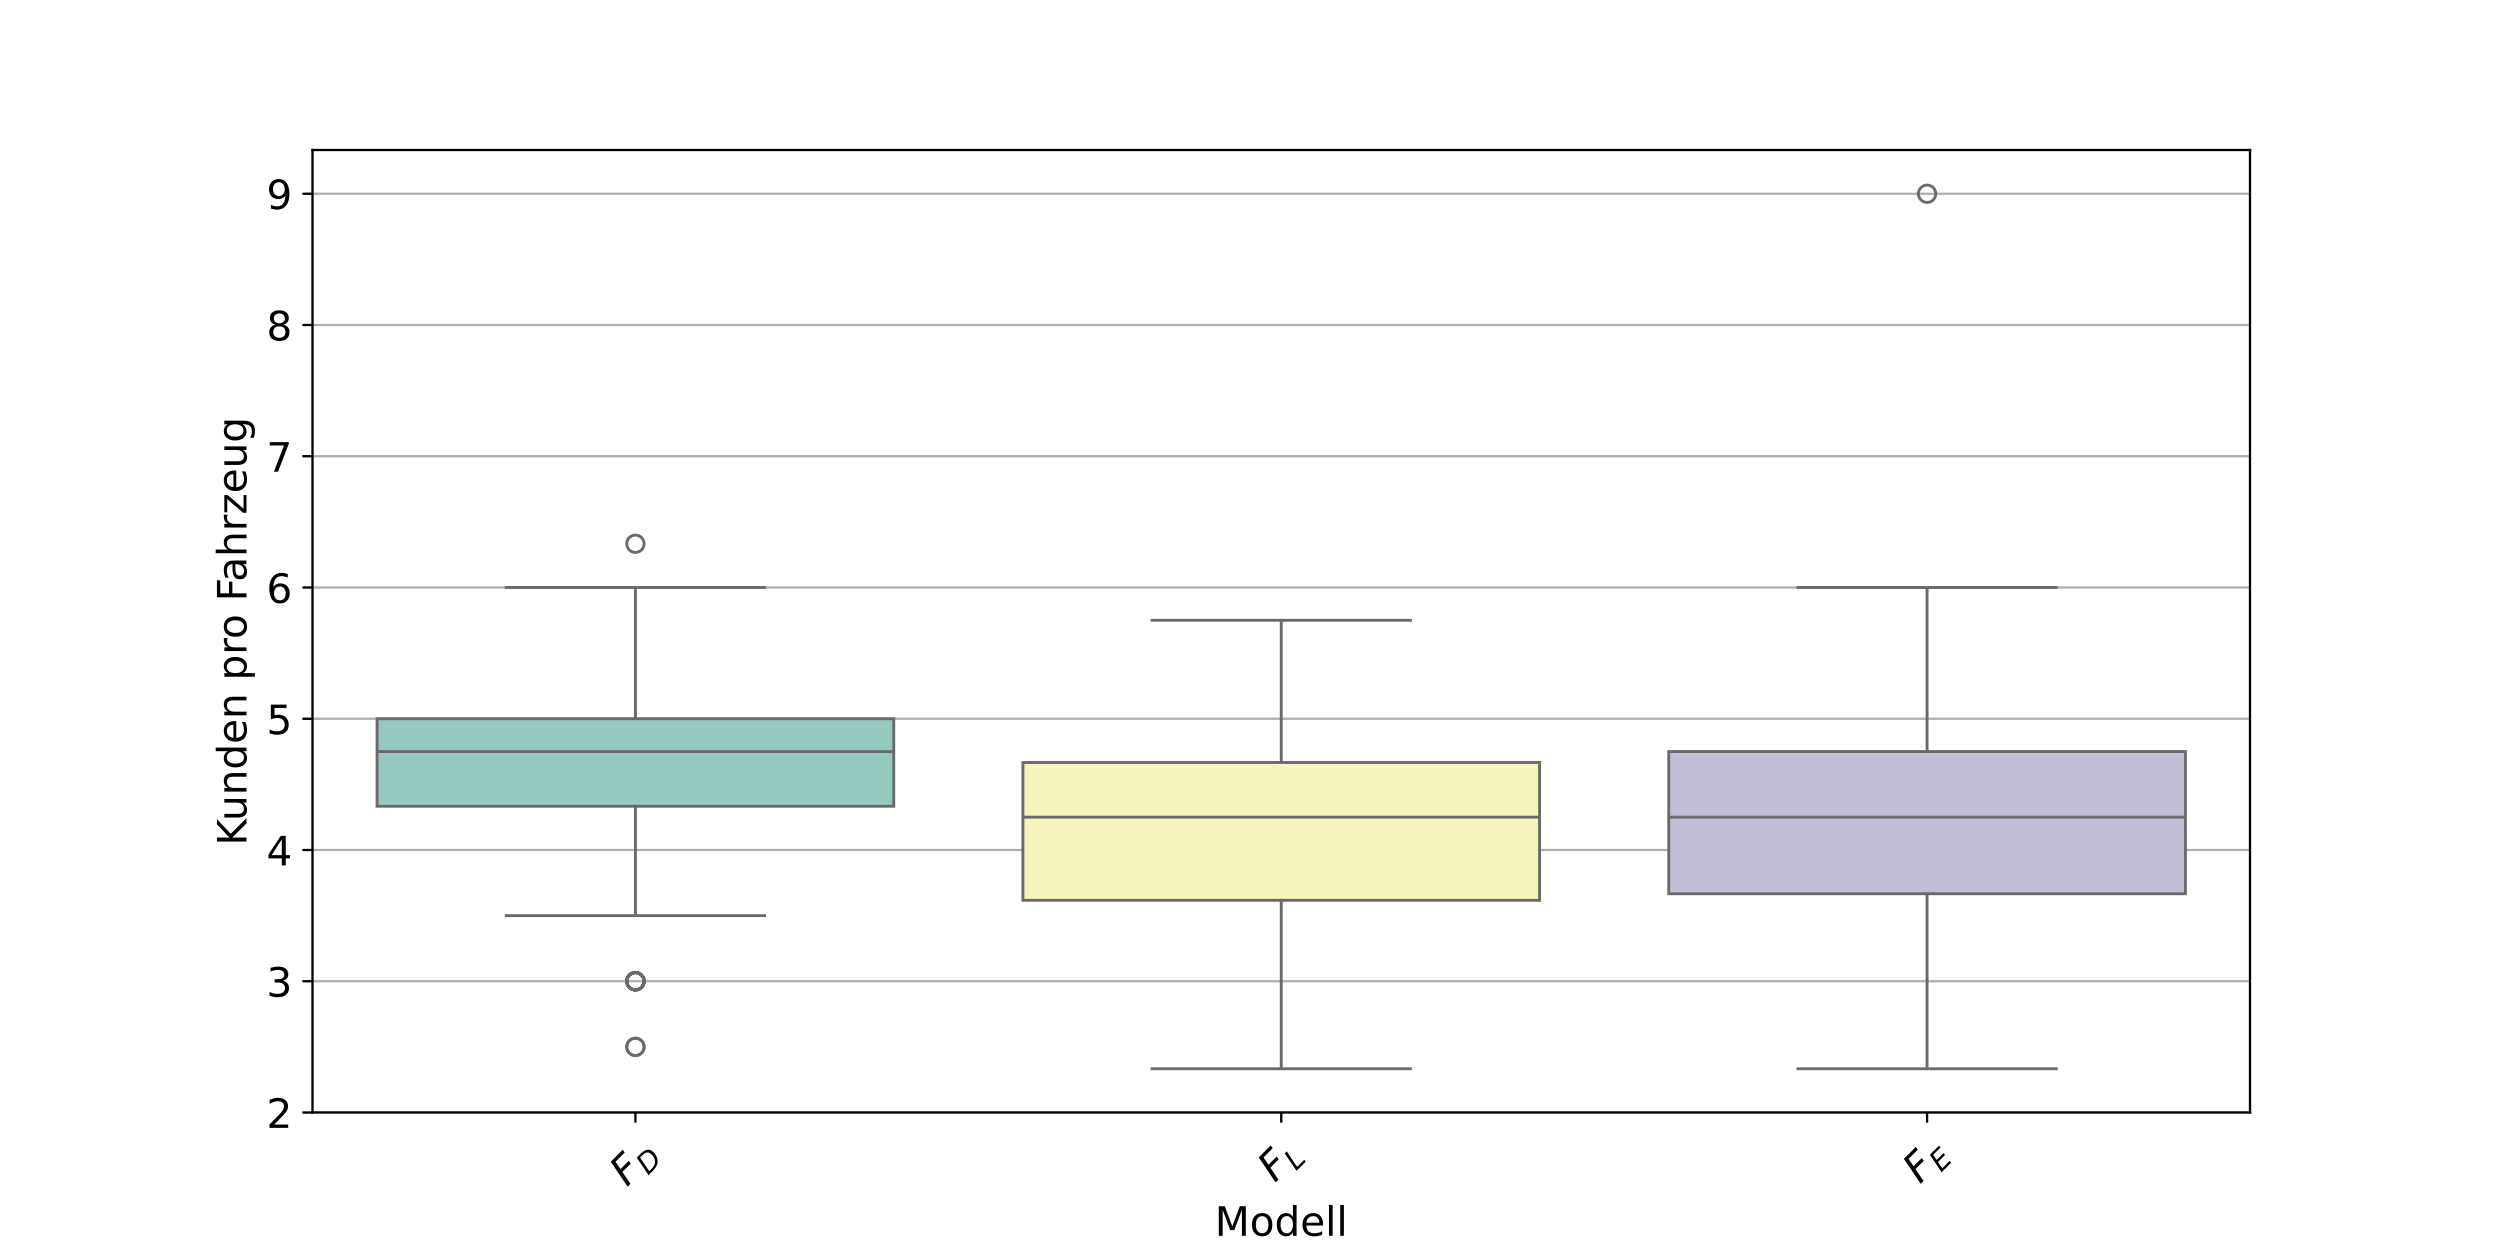
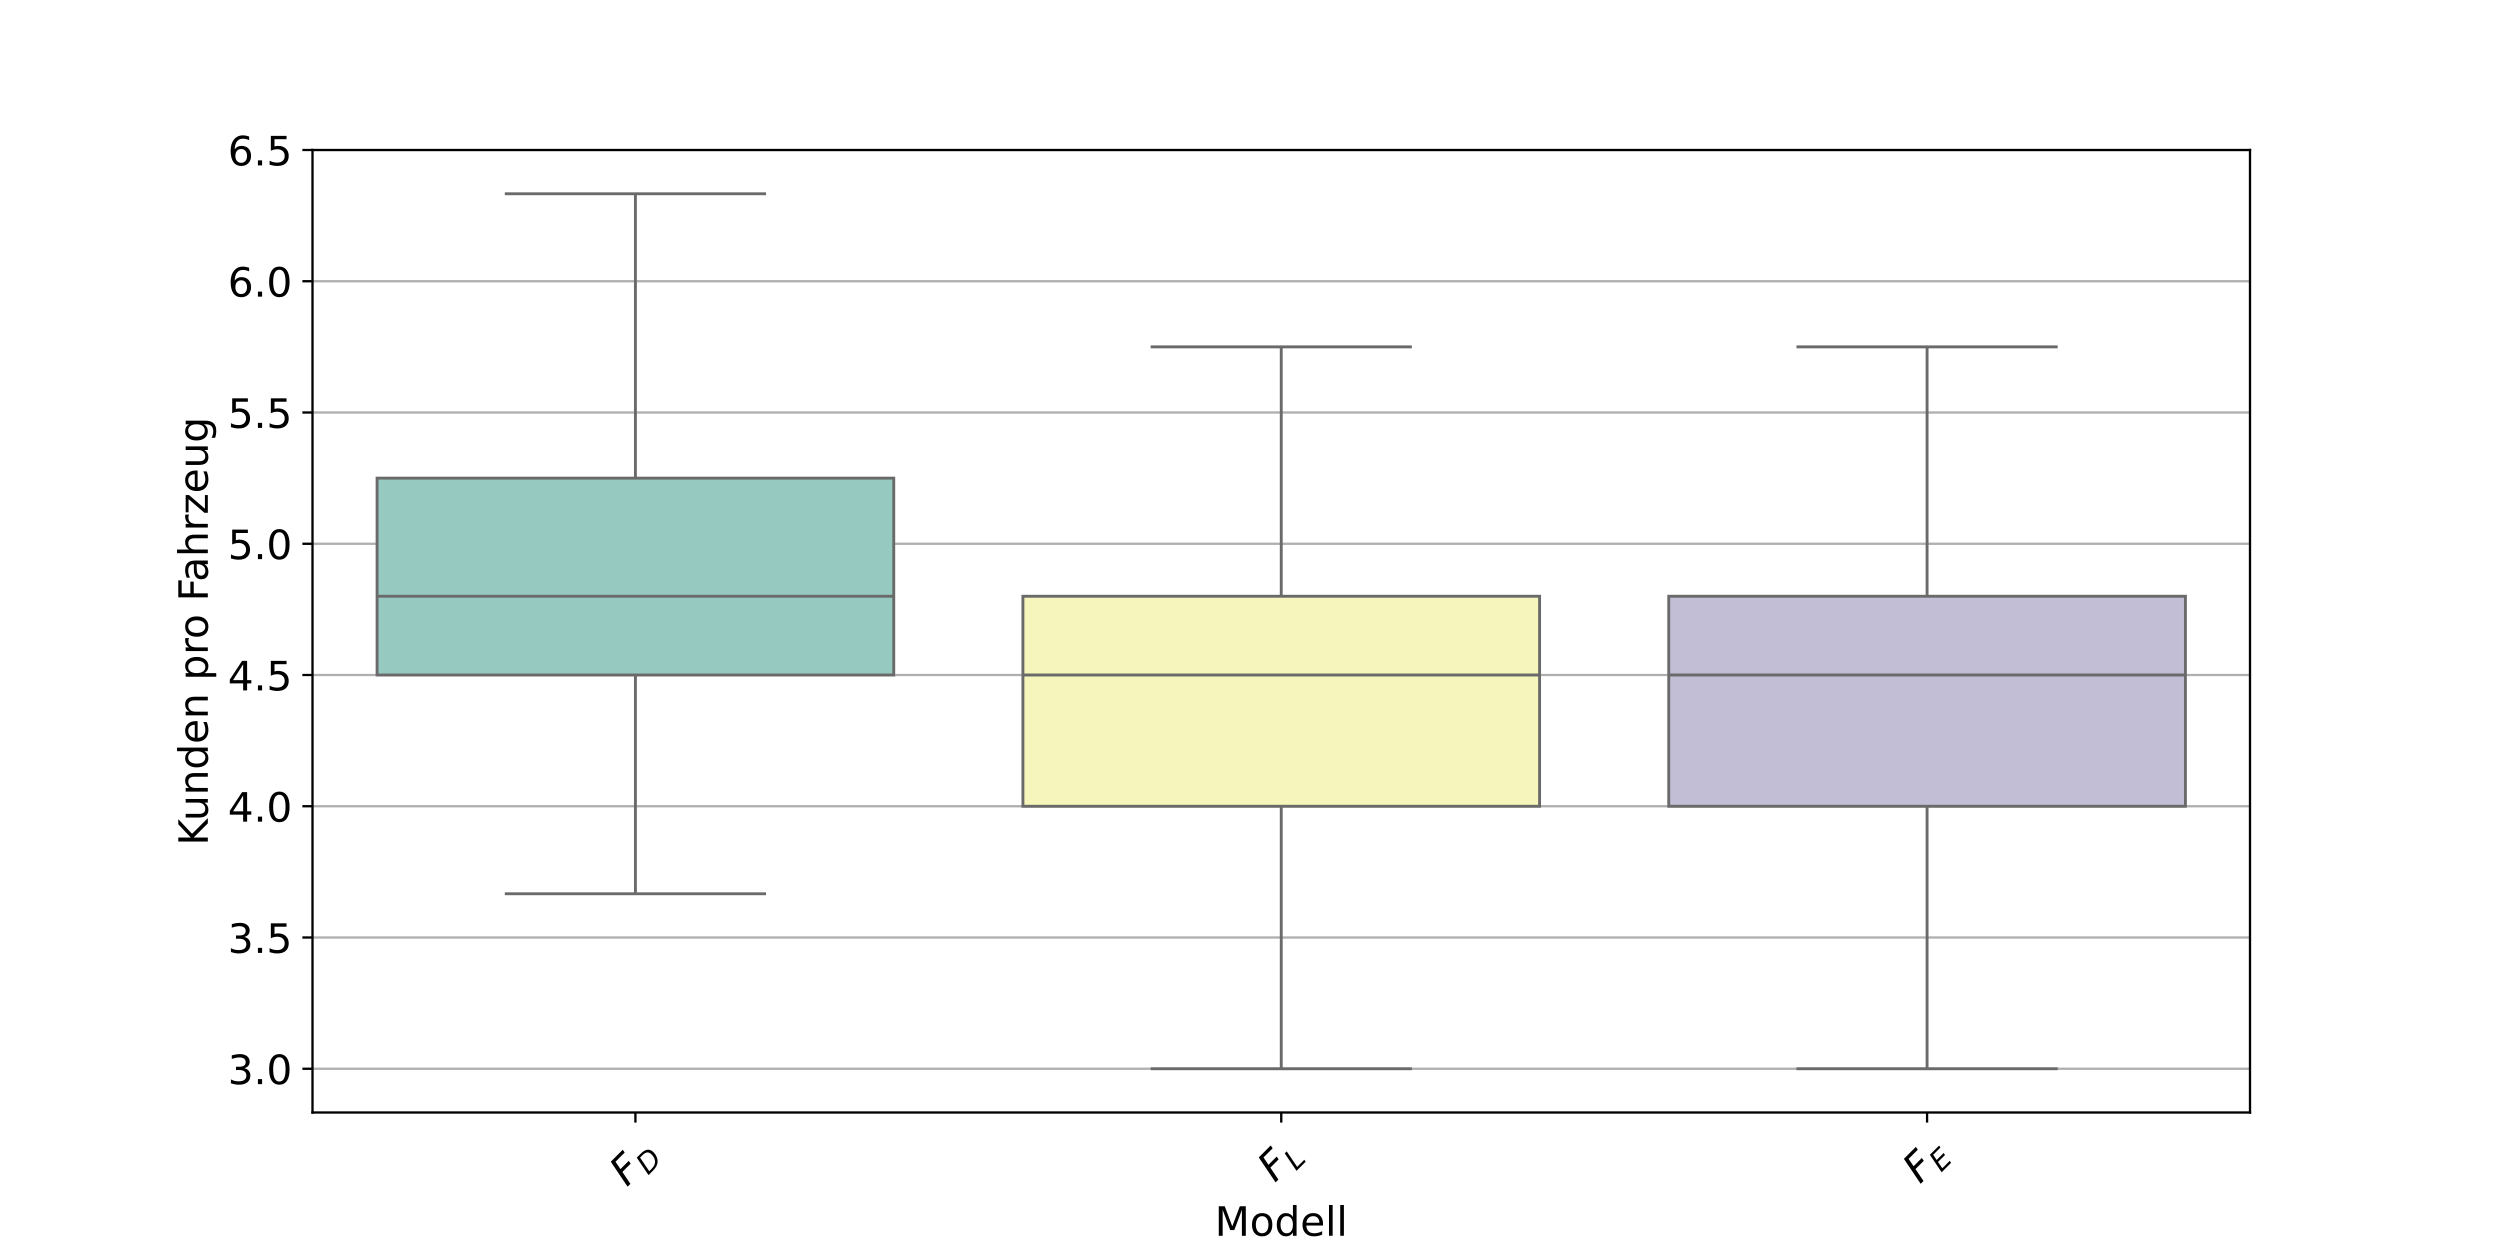
<svg xmlns="http://www.w3.org/2000/svg" xmlns:xlink="http://www.w3.org/1999/xlink" width="864pt" height="432pt" viewBox="0 0 864 432" version="1.1">
  <defs>
    <style type="text/css">*{stroke-linejoin: round; stroke-linecap: butt}</style>
  </defs>
  <g id="figure_1">
    <g id="patch_1">
      <path d="M 0 432  L 864 432  L 864 0  L 0 0  z " style="fill: #ffffff" />
    </g>
    <g id="axes_1">
      <g id="patch_2">
        <path d="M 108 384.48  L 777.6 384.48  L 777.6 51.84  L 108 51.84  z " style="fill: #ffffff" />
      </g>
      <g id="matplotlib.axis_1">
        <g id="xtick_1">
          <g id="line2d_1">
            <defs>
-               <path id="mc472d3ce8a" d="M 0 0  L 0 3.5  " style="stroke: #000000; stroke-width: 0.8" />
+               <path id="m37a3d731c1" d="M 0 0  L 0 3.5  " style="stroke: #000000; stroke-width: 0.8" />
            </defs>
            <g>
-               <use xlink:href="#mc472d3ce8a" x="219.6" y="384.48" style="stroke: #000000; stroke-width: 0.8" />
+               <use xlink:href="#m37a3d731c1" x="219.6" y="384.48" style="stroke: #000000; stroke-width: 0.8" />
            </g>
          </g>
          <g id="text_1">
            <g transform="translate(216.6394 410.3865) rotate(-45) scale(0.14 -0.14)">
              <defs>
                <path id="DejaVuSans-Oblique-46" d="M 1081 4666  L 3756 4666  L 3653 4134  L 1606 4134  L 1338 2759  L 3188 2759  L 3084 2228  L 1234 2228  L 800 0  L 172 0  L 1081 4666  z " transform="scale(0.015625)" />
                <path id="DejaVuSans-Oblique-44" d="M 1081 4666  L 2438 4666  Q 3519 4666 4070 4208  Q 4622 3750 4622 2847  Q 4622 2250 4412 1698  Q 4203 1147 3834 769  Q 3463 381 2891 190  Q 2319 0 1538 0  L 172 0  L 1081 4666  z M 1613 4147  L 909 519  L 1734 519  Q 2794 519 3375 1128  Q 3956 1738 3956 2847  Q 3956 3519 3581 3833  Q 3206 4147 2406 4147  L 1613 4147  z " transform="scale(0.015625)" />
              </defs>
              <use xlink:href="#DejaVuSans-Oblique-46" transform="translate(0 0.09375)" />
              <use xlink:href="#DejaVuSans-Oblique-44" transform="translate(57.51953 -16.3125) scale(0.7)" />
            </g>
          </g>
        </g>
        <g id="xtick_2">
          <g id="line2d_2">
            <g>
-               <use xlink:href="#mc472d3ce8a" x="442.8" y="384.48" style="stroke: #000000; stroke-width: 0.8" />
+               <use xlink:href="#m37a3d731c1" x="442.8" y="384.48" style="stroke: #000000; stroke-width: 0.8" />
            </g>
          </g>
          <g id="text_2">
            <g transform="translate(440.5819 408.9016) rotate(-45) scale(0.14 -0.14)">
              <defs>
                <path id="DejaVuSans-Oblique-4c" d="M 1075 4666  L 1709 4666  L 909 525  L 3181 525  L 3078 0  L 172 0  L 1075 4666  z " transform="scale(0.015625)" />
              </defs>
              <use xlink:href="#DejaVuSans-Oblique-46" transform="translate(0 0.09375)" />
              <use xlink:href="#DejaVuSans-Oblique-4c" transform="translate(57.51953 -16.3125) scale(0.7)" />
            </g>
          </g>
        </g>
        <g id="xtick_3">
          <g id="line2d_3">
            <g>
-               <use xlink:href="#mc472d3ce8a" x="666" y="384.48" style="stroke: #000000; stroke-width: 0.8" />
+               <use xlink:href="#m37a3d731c1" x="666" y="384.48" style="stroke: #000000; stroke-width: 0.8" />
            </g>
          </g>
          <g id="text_3">
            <g transform="translate(663.5344 409.3965) rotate(-45) scale(0.14 -0.14)">
              <defs>
                <path id="DejaVuSans-Oblique-45" d="M 1081 4666  L 4031 4666  L 3928 4134  L 1606 4134  L 1338 2753  L 3566 2753  L 3463 2222  L 1234 2222  L 909 531  L 3284 531  L 3181 0  L 172 0  L 1081 4666  z " transform="scale(0.015625)" />
              </defs>
              <use xlink:href="#DejaVuSans-Oblique-46" transform="translate(0 0.09375)" />
              <use xlink:href="#DejaVuSans-Oblique-45" transform="translate(57.51953 -16.3125) scale(0.7)" />
            </g>
          </g>
        </g>
        <g id="text_4">
          <g transform="translate(419.8367 427.0831) scale(0.14 -0.14)">
            <defs>
              <path id="DejaVuSans-4d" d="M 628 4666  L 1569 4666  L 2759 1491  L 3956 4666  L 4897 4666  L 4897 0  L 4281 0  L 4281 4097  L 3078 897  L 2444 897  L 1241 4097  L 1241 0  L 628 0  L 628 4666  z " transform="scale(0.015625)" />
              <path id="DejaVuSans-6f" d="M 1959 3097  Q 1497 3097 1228 2736  Q 959 2375 959 1747  Q 959 1119 1226 758  Q 1494 397 1959 397  Q 2419 397 2687 759  Q 2956 1122 2956 1747  Q 2956 2369 2687 2733  Q 2419 3097 1959 3097  z M 1959 3584  Q 2709 3584 3137 3096  Q 3566 2609 3566 1747  Q 3566 888 3137 398  Q 2709 -91 1959 -91  Q 1206 -91 779 398  Q 353 888 353 1747  Q 353 2609 779 3096  Q 1206 3584 1959 3584  z " transform="scale(0.015625)" />
              <path id="DejaVuSans-64" d="M 2906 2969  L 2906 4863  L 3481 4863  L 3481 0  L 2906 0  L 2906 525  Q 2725 213 2448 61  Q 2172 -91 1784 -91  Q 1150 -91 751 415  Q 353 922 353 1747  Q 353 2572 751 3078  Q 1150 3584 1784 3584  Q 2172 3584 2448 3432  Q 2725 3281 2906 2969  z M 947 1747  Q 947 1113 1208 752  Q 1469 391 1925 391  Q 2381 391 2643 752  Q 2906 1113 2906 1747  Q 2906 2381 2643 2742  Q 2381 3103 1925 3103  Q 1469 3103 1208 2742  Q 947 2381 947 1747  z " transform="scale(0.015625)" />
              <path id="DejaVuSans-65" d="M 3597 1894  L 3597 1613  L 953 1613  Q 991 1019 1311 708  Q 1631 397 2203 397  Q 2534 397 2845 478  Q 3156 559 3463 722  L 3463 178  Q 3153 47 2828 -22  Q 2503 -91 2169 -91  Q 1331 -91 842 396  Q 353 884 353 1716  Q 353 2575 817 3079  Q 1281 3584 2069 3584  Q 2775 3584 3186 3129  Q 3597 2675 3597 1894  z M 3022 2063  Q 3016 2534 2758 2815  Q 2500 3097 2075 3097  Q 1594 3097 1305 2825  Q 1016 2553 972 2059  L 3022 2063  z " transform="scale(0.015625)" />
              <path id="DejaVuSans-6c" d="M 603 4863  L 1178 4863  L 1178 0  L 603 0  L 603 4863  z " transform="scale(0.015625)" />
            </defs>
            <use xlink:href="#DejaVuSans-4d" />
            <use xlink:href="#DejaVuSans-6f" transform="translate(86.2793 0)" />
            <use xlink:href="#DejaVuSans-64" transform="translate(147.4609 0)" />
            <use xlink:href="#DejaVuSans-65" transform="translate(210.9375 0)" />
            <use xlink:href="#DejaVuSans-6c" transform="translate(272.4609 0)" />
            <use xlink:href="#DejaVuSans-6c" transform="translate(300.2441 0)" />
          </g>
        </g>
      </g>
      <g id="matplotlib.axis_2">
        <g id="ytick_1">
          <g id="line2d_4">
-             <path d="M 108 384.48  L 777.6 384.48  " clip-path="url(#pf9311f24b9)" style="fill: none; stroke: #b0b0b0; stroke-width: 0.8; stroke-linecap: square" />
+             <path d="M 108 369.36  L 777.6 369.36  " clip-path="url(#pe28b4a7fa0)" style="fill: none; stroke: #b0b0b0; stroke-width: 0.8; stroke-linecap: square" />
          </g>
          <g id="line2d_5">
            <defs>
-               <path id="m5b50b24e34" d="M 0 0  L -3.5 0  " style="stroke: #000000; stroke-width: 0.8" />
+               <path id="ma3eef99b3e" d="M 0 0  L -3.5 0  " style="stroke: #000000; stroke-width: 0.8" />
            </defs>
            <g>
-               <use xlink:href="#m5b50b24e34" x="108" y="384.48" style="stroke: #000000; stroke-width: 0.8" />
+               <use xlink:href="#ma3eef99b3e" x="108" y="369.36" style="stroke: #000000; stroke-width: 0.8" />
            </g>
          </g>
          <g id="text_5">
-             <g transform="translate(92.0925 389.7989) scale(0.14 -0.14)">
-               <defs>
-                 <path id="DejaVuSans-32" d="M 1228 531  L 3431 531  L 3431 0  L 469 0  L 469 531  Q 828 903 1448 1529  Q 2069 2156 2228 2338  Q 2531 2678 2651 2914  Q 2772 3150 2772 3378  Q 2772 3750 2511 3984  Q 2250 4219 1831 4219  Q 1534 4219 1204 4116  Q 875 4013 500 3803  L 500 4441  Q 881 4594 1212 4672  Q 1544 4750 1819 4750  Q 2544 4750 2975 4387  Q 3406 4025 3406 3419  Q 3406 3131 3298 2873  Q 3191 2616 2906 2266  Q 2828 2175 2409 1742  Q 1991 1309 1228 531  z " transform="scale(0.015625)" />
-               </defs>
-               <use xlink:href="#DejaVuSans-32" />
+             <g transform="translate(78.73562 374.6789) scale(0.14 -0.14)">
+               <defs>
+                 <path id="DejaVuSans-33" d="M 2597 2516  Q 3050 2419 3304 2112  Q 3559 1806 3559 1356  Q 3559 666 3084 287  Q 2609 -91 1734 -91  Q 1441 -91 1130 -33  Q 819 25 488 141  L 488 750  Q 750 597 1062 519  Q 1375 441 1716 441  Q 2309 441 2620 675  Q 2931 909 2931 1356  Q 2931 1769 2642 2001  Q 2353 2234 1838 2234  L 1294 2234  L 1294 2753  L 1863 2753  Q 2328 2753 2575 2939  Q 2822 3125 2822 3475  Q 2822 3834 2567 4026  Q 2313 4219 1838 4219  Q 1578 4219 1281 4162  Q 984 4106 628 3988  L 628 4550  Q 988 4650 1302 4700  Q 1616 4750 1894 4750  Q 2613 4750 3031 4423  Q 3450 4097 3450 3541  Q 3450 3153 3228 2886  Q 3006 2619 2597 2516  z " transform="scale(0.015625)" />
+                 <path id="DejaVuSans-2e" d="M 684 794  L 1344 794  L 1344 0  L 684 0  L 684 794  z " transform="scale(0.015625)" />
+                 <path id="DejaVuSans-30" d="M 2034 4250  Q 1547 4250 1301 3770  Q 1056 3291 1056 2328  Q 1056 1369 1301 889  Q 1547 409 2034 409  Q 2525 409 2770 889  Q 3016 1369 3016 2328  Q 3016 3291 2770 3770  Q 2525 4250 2034 4250  z M 2034 4750  Q 2819 4750 3233 4129  Q 3647 3509 3647 2328  Q 3647 1150 3233 529  Q 2819 -91 2034 -91  Q 1250 -91 836 529  Q 422 1150 422 2328  Q 422 3509 836 4129  Q 1250 4750 2034 4750  z " transform="scale(0.015625)" />
+               </defs>
+               <use xlink:href="#DejaVuSans-33" />
+               <use xlink:href="#DejaVuSans-2e" transform="translate(63.62305 0)" />
+               <use xlink:href="#DejaVuSans-30" transform="translate(95.41016 0)" />
            </g>
          </g>
        </g>
        <g id="ytick_2">
          <g id="line2d_6">
-             <path d="M 108 339.12  L 777.6 339.12  " clip-path="url(#pf9311f24b9)" style="fill: none; stroke: #b0b0b0; stroke-width: 0.8; stroke-linecap: square" />
+             <path d="M 108 324  L 777.6 324  " clip-path="url(#pe28b4a7fa0)" style="fill: none; stroke: #b0b0b0; stroke-width: 0.8; stroke-linecap: square" />
          </g>
          <g id="line2d_7">
            <g>
-               <use xlink:href="#m5b50b24e34" x="108" y="339.12" style="stroke: #000000; stroke-width: 0.8" />
+               <use xlink:href="#ma3eef99b3e" x="108" y="324" style="stroke: #000000; stroke-width: 0.8" />
            </g>
          </g>
          <g id="text_6">
-             <g transform="translate(92.0925 344.4389) scale(0.14 -0.14)">
-               <defs>
-                 <path id="DejaVuSans-33" d="M 2597 2516  Q 3050 2419 3304 2112  Q 3559 1806 3559 1356  Q 3559 666 3084 287  Q 2609 -91 1734 -91  Q 1441 -91 1130 -33  Q 819 25 488 141  L 488 750  Q 750 597 1062 519  Q 1375 441 1716 441  Q 2309 441 2620 675  Q 2931 909 2931 1356  Q 2931 1769 2642 2001  Q 2353 2234 1838 2234  L 1294 2234  L 1294 2753  L 1863 2753  Q 2328 2753 2575 2939  Q 2822 3125 2822 3475  Q 2822 3834 2567 4026  Q 2313 4219 1838 4219  Q 1578 4219 1281 4162  Q 984 4106 628 3988  L 628 4550  Q 988 4650 1302 4700  Q 1616 4750 1894 4750  Q 2613 4750 3031 4423  Q 3450 4097 3450 3541  Q 3450 3153 3228 2886  Q 3006 2619 2597 2516  z " transform="scale(0.015625)" />
+             <g transform="translate(78.73562 329.3189) scale(0.14 -0.14)">
+               <defs>
+                 <path id="DejaVuSans-35" d="M 691 4666  L 3169 4666  L 3169 4134  L 1269 4134  L 1269 2991  Q 1406 3038 1543 3061  Q 1681 3084 1819 3084  Q 2600 3084 3056 2656  Q 3513 2228 3513 1497  Q 3513 744 3044 326  Q 2575 -91 1722 -91  Q 1428 -91 1123 -41  Q 819 9 494 109  L 494 744  Q 775 591 1075 516  Q 1375 441 1709 441  Q 2250 441 2565 725  Q 2881 1009 2881 1497  Q 2881 1984 2565 2268  Q 2250 2553 1709 2553  Q 1456 2553 1204 2497  Q 953 2441 691 2322  L 691 4666  z " transform="scale(0.015625)" />
              </defs>
              <use xlink:href="#DejaVuSans-33" />
+               <use xlink:href="#DejaVuSans-2e" transform="translate(63.62305 0)" />
+               <use xlink:href="#DejaVuSans-35" transform="translate(95.41016 0)" />
            </g>
          </g>
        </g>
        <g id="ytick_3">
          <g id="line2d_8">
-             <path d="M 108 293.76  L 777.6 293.76  " clip-path="url(#pf9311f24b9)" style="fill: none; stroke: #b0b0b0; stroke-width: 0.8; stroke-linecap: square" />
+             <path d="M 108 278.64  L 777.6 278.64  " clip-path="url(#pe28b4a7fa0)" style="fill: none; stroke: #b0b0b0; stroke-width: 0.8; stroke-linecap: square" />
          </g>
          <g id="line2d_9">
            <g>
-               <use xlink:href="#m5b50b24e34" x="108" y="293.76" style="stroke: #000000; stroke-width: 0.8" />
+               <use xlink:href="#ma3eef99b3e" x="108" y="278.64" style="stroke: #000000; stroke-width: 0.8" />
            </g>
          </g>
          <g id="text_7">
-             <g transform="translate(92.0925 299.0789) scale(0.14 -0.14)">
+             <g transform="translate(78.73562 283.9589) scale(0.14 -0.14)">
              <defs>
                <path id="DejaVuSans-34" d="M 2419 4116  L 825 1625  L 2419 1625  L 2419 4116  z M 2253 4666  L 3047 4666  L 3047 1625  L 3713 1625  L 3713 1100  L 3047 1100  L 3047 0  L 2419 0  L 2419 1100  L 313 1100  L 313 1709  L 2253 4666  z " transform="scale(0.015625)" />
              </defs>
              <use xlink:href="#DejaVuSans-34" />
+               <use xlink:href="#DejaVuSans-2e" transform="translate(63.62305 0)" />
+               <use xlink:href="#DejaVuSans-30" transform="translate(95.41016 0)" />
            </g>
          </g>
        </g>
        <g id="ytick_4">
          <g id="line2d_10">
-             <path d="M 108 248.4  L 777.6 248.4  " clip-path="url(#pf9311f24b9)" style="fill: none; stroke: #b0b0b0; stroke-width: 0.8; stroke-linecap: square" />
+             <path d="M 108 233.28  L 777.6 233.28  " clip-path="url(#pe28b4a7fa0)" style="fill: none; stroke: #b0b0b0; stroke-width: 0.8; stroke-linecap: square" />
          </g>
          <g id="line2d_11">
            <g>
-               <use xlink:href="#m5b50b24e34" x="108" y="248.4" style="stroke: #000000; stroke-width: 0.8" />
+               <use xlink:href="#ma3eef99b3e" x="108" y="233.28" style="stroke: #000000; stroke-width: 0.8" />
            </g>
          </g>
          <g id="text_8">
-             <g transform="translate(92.0925 253.7189) scale(0.14 -0.14)">
-               <defs>
-                 <path id="DejaVuSans-35" d="M 691 4666  L 3169 4666  L 3169 4134  L 1269 4134  L 1269 2991  Q 1406 3038 1543 3061  Q 1681 3084 1819 3084  Q 2600 3084 3056 2656  Q 3513 2228 3513 1497  Q 3513 744 3044 326  Q 2575 -91 1722 -91  Q 1428 -91 1123 -41  Q 819 9 494 109  L 494 744  Q 775 591 1075 516  Q 1375 441 1709 441  Q 2250 441 2565 725  Q 2881 1009 2881 1497  Q 2881 1984 2565 2268  Q 2250 2553 1709 2553  Q 1456 2553 1204 2497  Q 953 2441 691 2322  L 691 4666  z " transform="scale(0.015625)" />
-               </defs>
-               <use xlink:href="#DejaVuSans-35" />
+             <g transform="translate(78.73562 238.5989) scale(0.14 -0.14)">
+               <use xlink:href="#DejaVuSans-34" />
+               <use xlink:href="#DejaVuSans-2e" transform="translate(63.62305 0)" />
+               <use xlink:href="#DejaVuSans-35" transform="translate(95.41016 0)" />
            </g>
          </g>
        </g>
        <g id="ytick_5">
          <g id="line2d_12">
-             <path d="M 108 203.04  L 777.6 203.04  " clip-path="url(#pf9311f24b9)" style="fill: none; stroke: #b0b0b0; stroke-width: 0.8; stroke-linecap: square" />
+             <path d="M 108 187.92  L 777.6 187.92  " clip-path="url(#pe28b4a7fa0)" style="fill: none; stroke: #b0b0b0; stroke-width: 0.8; stroke-linecap: square" />
          </g>
          <g id="line2d_13">
            <g>
-               <use xlink:href="#m5b50b24e34" x="108" y="203.04" style="stroke: #000000; stroke-width: 0.8" />
+               <use xlink:href="#ma3eef99b3e" x="108" y="187.92" style="stroke: #000000; stroke-width: 0.8" />
            </g>
          </g>
          <g id="text_9">
-             <g transform="translate(92.0925 208.3589) scale(0.14 -0.14)">
-               <defs>
-                 <path id="DejaVuSans-36" d="M 2113 2584  Q 1688 2584 1439 2293  Q 1191 2003 1191 1497  Q 1191 994 1439 701  Q 1688 409 2113 409  Q 2538 409 2786 701  Q 3034 994 3034 1497  Q 3034 2003 2786 2293  Q 2538 2584 2113 2584  z M 3366 4563  L 3366 3988  Q 3128 4100 2886 4159  Q 2644 4219 2406 4219  Q 1781 4219 1451 3797  Q 1122 3375 1075 2522  Q 1259 2794 1537 2939  Q 1816 3084 2150 3084  Q 2853 3084 3261 2657  Q 3669 2231 3669 1497  Q 3669 778 3244 343  Q 2819 -91 2113 -91  Q 1303 -91 875 529  Q 447 1150 447 2328  Q 447 3434 972 4092  Q 1497 4750 2381 4750  Q 2619 4750 2861 4703  Q 3103 4656 3366 4563  z " transform="scale(0.015625)" />
-               </defs>
-               <use xlink:href="#DejaVuSans-36" />
+             <g transform="translate(78.73562 193.2389) scale(0.14 -0.14)">
+               <use xlink:href="#DejaVuSans-35" />
+               <use xlink:href="#DejaVuSans-2e" transform="translate(63.62305 0)" />
+               <use xlink:href="#DejaVuSans-30" transform="translate(95.41016 0)" />
            </g>
          </g>
        </g>
        <g id="ytick_6">
          <g id="line2d_14">
-             <path d="M 108 157.68  L 777.6 157.68  " clip-path="url(#pf9311f24b9)" style="fill: none; stroke: #b0b0b0; stroke-width: 0.8; stroke-linecap: square" />
+             <path d="M 108 142.56  L 777.6 142.56  " clip-path="url(#pe28b4a7fa0)" style="fill: none; stroke: #b0b0b0; stroke-width: 0.8; stroke-linecap: square" />
          </g>
          <g id="line2d_15">
            <g>
-               <use xlink:href="#m5b50b24e34" x="108" y="157.68" style="stroke: #000000; stroke-width: 0.8" />
+               <use xlink:href="#ma3eef99b3e" x="108" y="142.56" style="stroke: #000000; stroke-width: 0.8" />
            </g>
          </g>
          <g id="text_10">
-             <g transform="translate(92.0925 162.9989) scale(0.14 -0.14)">
-               <defs>
-                 <path id="DejaVuSans-37" d="M 525 4666  L 3525 4666  L 3525 4397  L 1831 0  L 1172 0  L 2766 4134  L 525 4134  L 525 4666  z " transform="scale(0.015625)" />
-               </defs>
-               <use xlink:href="#DejaVuSans-37" />
+             <g transform="translate(78.73562 147.8789) scale(0.14 -0.14)">
+               <use xlink:href="#DejaVuSans-35" />
+               <use xlink:href="#DejaVuSans-2e" transform="translate(63.62305 0)" />
+               <use xlink:href="#DejaVuSans-35" transform="translate(95.41016 0)" />
            </g>
          </g>
        </g>
        <g id="ytick_7">
          <g id="line2d_16">
-             <path d="M 108 112.32  L 777.6 112.32  " clip-path="url(#pf9311f24b9)" style="fill: none; stroke: #b0b0b0; stroke-width: 0.8; stroke-linecap: square" />
+             <path d="M 108 97.2  L 777.6 97.2  " clip-path="url(#pe28b4a7fa0)" style="fill: none; stroke: #b0b0b0; stroke-width: 0.8; stroke-linecap: square" />
          </g>
          <g id="line2d_17">
            <g>
-               <use xlink:href="#m5b50b24e34" x="108" y="112.32" style="stroke: #000000; stroke-width: 0.8" />
+               <use xlink:href="#ma3eef99b3e" x="108" y="97.2" style="stroke: #000000; stroke-width: 0.8" />
            </g>
          </g>
          <g id="text_11">
-             <g transform="translate(92.0925 117.6389) scale(0.14 -0.14)">
-               <defs>
-                 <path id="DejaVuSans-38" d="M 2034 2216  Q 1584 2216 1326 1975  Q 1069 1734 1069 1313  Q 1069 891 1326 650  Q 1584 409 2034 409  Q 2484 409 2743 651  Q 3003 894 3003 1313  Q 3003 1734 2745 1975  Q 2488 2216 2034 2216  z M 1403 2484  Q 997 2584 770 2862  Q 544 3141 544 3541  Q 544 4100 942 4425  Q 1341 4750 2034 4750  Q 2731 4750 3128 4425  Q 3525 4100 3525 3541  Q 3525 3141 3298 2862  Q 3072 2584 2669 2484  Q 3125 2378 3379 2068  Q 3634 1759 3634 1313  Q 3634 634 3220 271  Q 2806 -91 2034 -91  Q 1263 -91 848 271  Q 434 634 434 1313  Q 434 1759 690 2068  Q 947 2378 1403 2484  z M 1172 3481  Q 1172 3119 1398 2916  Q 1625 2713 2034 2713  Q 2441 2713 2670 2916  Q 2900 3119 2900 3481  Q 2900 3844 2670 4047  Q 2441 4250 2034 4250  Q 1625 4250 1398 4047  Q 1172 3844 1172 3481  z " transform="scale(0.015625)" />
-               </defs>
-               <use xlink:href="#DejaVuSans-38" />
+             <g transform="translate(78.73562 102.5189) scale(0.14 -0.14)">
+               <defs>
+                 <path id="DejaVuSans-36" d="M 2113 2584  Q 1688 2584 1439 2293  Q 1191 2003 1191 1497  Q 1191 994 1439 701  Q 1688 409 2113 409  Q 2538 409 2786 701  Q 3034 994 3034 1497  Q 3034 2003 2786 2293  Q 2538 2584 2113 2584  z M 3366 4563  L 3366 3988  Q 3128 4100 2886 4159  Q 2644 4219 2406 4219  Q 1781 4219 1451 3797  Q 1122 3375 1075 2522  Q 1259 2794 1537 2939  Q 1816 3084 2150 3084  Q 2853 3084 3261 2657  Q 3669 2231 3669 1497  Q 3669 778 3244 343  Q 2819 -91 2113 -91  Q 1303 -91 875 529  Q 447 1150 447 2328  Q 447 3434 972 4092  Q 1497 4750 2381 4750  Q 2619 4750 2861 4703  Q 3103 4656 3366 4563  z " transform="scale(0.015625)" />
+               </defs>
+               <use xlink:href="#DejaVuSans-36" />
+               <use xlink:href="#DejaVuSans-2e" transform="translate(63.62305 0)" />
+               <use xlink:href="#DejaVuSans-30" transform="translate(95.41016 0)" />
            </g>
          </g>
        </g>
        <g id="ytick_8">
          <g id="line2d_18">
-             <path d="M 108 66.96  L 777.6 66.96  " clip-path="url(#pf9311f24b9)" style="fill: none; stroke: #b0b0b0; stroke-width: 0.8; stroke-linecap: square" />
+             <path d="M 108 51.84  L 777.6 51.84  " clip-path="url(#pe28b4a7fa0)" style="fill: none; stroke: #b0b0b0; stroke-width: 0.8; stroke-linecap: square" />
          </g>
          <g id="line2d_19">
            <g>
-               <use xlink:href="#m5b50b24e34" x="108" y="66.96" style="stroke: #000000; stroke-width: 0.8" />
+               <use xlink:href="#ma3eef99b3e" x="108" y="51.84" style="stroke: #000000; stroke-width: 0.8" />
            </g>
          </g>
          <g id="text_12">
-             <g transform="translate(92.0925 72.27891) scale(0.14 -0.14)">
-               <defs>
-                 <path id="DejaVuSans-39" d="M 703 97  L 703 672  Q 941 559 1184 500  Q 1428 441 1663 441  Q 2288 441 2617 861  Q 2947 1281 2994 2138  Q 2813 1869 2534 1725  Q 2256 1581 1919 1581  Q 1219 1581 811 2004  Q 403 2428 403 3163  Q 403 3881 828 4315  Q 1253 4750 1959 4750  Q 2769 4750 3195 4129  Q 3622 3509 3622 2328  Q 3622 1225 3098 567  Q 2575 -91 1691 -91  Q 1453 -91 1209 -44  Q 966 3 703 97  z M 1959 2075  Q 2384 2075 2632 2365  Q 2881 2656 2881 3163  Q 2881 3666 2632 3958  Q 2384 4250 1959 4250  Q 1534 4250 1286 3958  Q 1038 3666 1038 3163  Q 1038 2656 1286 2365  Q 1534 2075 1959 2075  z " transform="scale(0.015625)" />
-               </defs>
-               <use xlink:href="#DejaVuSans-39" />
+             <g transform="translate(78.73562 57.15891) scale(0.14 -0.14)">
+               <use xlink:href="#DejaVuSans-36" />
+               <use xlink:href="#DejaVuSans-2e" transform="translate(63.62305 0)" />
+               <use xlink:href="#DejaVuSans-35" transform="translate(95.41016 0)" />
            </g>
          </g>
        </g>
        <g id="text_13">
-           <g transform="translate(85.18094 292.2091) rotate(-90) scale(0.14 -0.14)">
+           <g transform="translate(71.82406 292.2091) rotate(-90) scale(0.14 -0.14)">
            <defs>
              <path id="DejaVuSans-4b" d="M 628 4666  L 1259 4666  L 1259 2694  L 3353 4666  L 4166 4666  L 1850 2491  L 4331 0  L 3500 0  L 1259 2247  L 1259 0  L 628 0  L 628 4666  z " transform="scale(0.015625)" />
              <path id="DejaVuSans-75" d="M 544 1381  L 544 3500  L 1119 3500  L 1119 1403  Q 1119 906 1312 657  Q 1506 409 1894 409  Q 2359 409 2629 706  Q 2900 1003 2900 1516  L 2900 3500  L 3475 3500  L 3475 0  L 2900 0  L 2900 538  Q 2691 219 2414 64  Q 2138 -91 1772 -91  Q 1169 -91 856 284  Q 544 659 544 1381  z M 1991 3584  L 1991 3584  z " transform="scale(0.015625)" />
              <path id="DejaVuSans-6e" d="M 3513 2113  L 3513 0  L 2938 0  L 2938 2094  Q 2938 2591 2744 2837  Q 2550 3084 2163 3084  Q 1697 3084 1428 2787  Q 1159 2491 1159 1978  L 1159 0  L 581 0  L 581 3500  L 1159 3500  L 1159 2956  Q 1366 3272 1645 3428  Q 1925 3584 2291 3584  Q 2894 3584 3203 3211  Q 3513 2838 3513 2113  z " transform="scale(0.015625)" />
              <path id="DejaVuSans-20" transform="scale(0.015625)" />
              <path id="DejaVuSans-70" d="M 1159 525  L 1159 -1331  L 581 -1331  L 581 3500  L 1159 3500  L 1159 2969  Q 1341 3281 1617 3432  Q 1894 3584 2278 3584  Q 2916 3584 3314 3078  Q 3713 2572 3713 1747  Q 3713 922 3314 415  Q 2916 -91 2278 -91  Q 1894 -91 1617 61  Q 1341 213 1159 525  z M 3116 1747  Q 3116 2381 2855 2742  Q 2594 3103 2138 3103  Q 1681 3103 1420 2742  Q 1159 2381 1159 1747  Q 1159 1113 1420 752  Q 1681 391 2138 391  Q 2594 391 2855 752  Q 3116 1113 3116 1747  z " transform="scale(0.015625)" />
              <path id="DejaVuSans-72" d="M 2631 2963  Q 2534 3019 2420 3045  Q 2306 3072 2169 3072  Q 1681 3072 1420 2755  Q 1159 2438 1159 1844  L 1159 0  L 581 0  L 581 3500  L 1159 3500  L 1159 2956  Q 1341 3275 1631 3429  Q 1922 3584 2338 3584  Q 2397 3584 2469 3576  Q 2541 3569 2628 3553  L 2631 2963  z " transform="scale(0.015625)" />
              <path id="DejaVuSans-46" d="M 628 4666  L 3309 4666  L 3309 4134  L 1259 4134  L 1259 2759  L 3109 2759  L 3109 2228  L 1259 2228  L 1259 0  L 628 0  L 628 4666  z " transform="scale(0.015625)" />
              <path id="DejaVuSans-61" d="M 2194 1759  Q 1497 1759 1228 1600  Q 959 1441 959 1056  Q 959 750 1161 570  Q 1363 391 1709 391  Q 2188 391 2477 730  Q 2766 1069 2766 1631  L 2766 1759  L 2194 1759  z M 3341 1997  L 3341 0  L 2766 0  L 2766 531  Q 2569 213 2275 61  Q 1981 -91 1556 -91  Q 1019 -91 701 211  Q 384 513 384 1019  Q 384 1609 779 1909  Q 1175 2209 1959 2209  L 2766 2209  L 2766 2266  Q 2766 2663 2505 2880  Q 2244 3097 1772 3097  Q 1472 3097 1187 3025  Q 903 2953 641 2809  L 641 3341  Q 956 3463 1253 3523  Q 1550 3584 1831 3584  Q 2591 3584 2966 3190  Q 3341 2797 3341 1997  z " transform="scale(0.015625)" />
              <path id="DejaVuSans-68" d="M 3513 2113  L 3513 0  L 2938 0  L 2938 2094  Q 2938 2591 2744 2837  Q 2550 3084 2163 3084  Q 1697 3084 1428 2787  Q 1159 2491 1159 1978  L 1159 0  L 581 0  L 581 4863  L 1159 4863  L 1159 2956  Q 1366 3272 1645 3428  Q 1925 3584 2291 3584  Q 2894 3584 3203 3211  Q 3513 2838 3513 2113  z " transform="scale(0.015625)" />
              <path id="DejaVuSans-7a" d="M 353 3500  L 3084 3500  L 3084 2975  L 922 459  L 3084 459  L 3084 0  L 275 0  L 275 525  L 2438 3041  L 353 3041  L 353 3500  z " transform="scale(0.015625)" />
              <path id="DejaVuSans-67" d="M 2906 1791  Q 2906 2416 2648 2759  Q 2391 3103 1925 3103  Q 1463 3103 1205 2759  Q 947 2416 947 1791  Q 947 1169 1205 825  Q 1463 481 1925 481  Q 2391 481 2648 825  Q 2906 1169 2906 1791  z M 3481 434  Q 3481 -459 3084 -895  Q 2688 -1331 1869 -1331  Q 1566 -1331 1297 -1286  Q 1028 -1241 775 -1147  L 775 -588  Q 1028 -725 1275 -790  Q 1522 -856 1778 -856  Q 2344 -856 2625 -561  Q 2906 -266 2906 331  L 2906 616  Q 2728 306 2450 153  Q 2172 0 1784 0  Q 1141 0 747 490  Q 353 981 353 1791  Q 353 2603 747 3093  Q 1141 3584 1784 3584  Q 2172 3584 2450 3431  Q 2728 3278 2906 2969  L 2906 3500  L 3481 3500  L 3481 434  z " transform="scale(0.015625)" />
            </defs>
            <use xlink:href="#DejaVuSans-4b" />
            <use xlink:href="#DejaVuSans-75" transform="translate(60.57617 0)" />
            <use xlink:href="#DejaVuSans-6e" transform="translate(123.9551 0)" />
            <use xlink:href="#DejaVuSans-64" transform="translate(187.334 0)" />
            <use xlink:href="#DejaVuSans-65" transform="translate(250.8105 0)" />
            <use xlink:href="#DejaVuSans-6e" transform="translate(312.334 0)" />
            <use xlink:href="#DejaVuSans-20" transform="translate(375.7129 0)" />
            <use xlink:href="#DejaVuSans-70" transform="translate(407.5 0)" />
            <use xlink:href="#DejaVuSans-72" transform="translate(470.9766 0)" />
            <use xlink:href="#DejaVuSans-6f" transform="translate(509.8398 0)" />
            <use xlink:href="#DejaVuSans-20" transform="translate(571.0215 0)" />
            <use xlink:href="#DejaVuSans-46" transform="translate(602.8086 0)" />
            <use xlink:href="#DejaVuSans-61" transform="translate(651.2031 0)" />
            <use xlink:href="#DejaVuSans-68" transform="translate(712.4824 0)" />
            <use xlink:href="#DejaVuSans-72" transform="translate(775.8613 0)" />
            <use xlink:href="#DejaVuSans-7a" transform="translate(816.9746 0)" />
            <use xlink:href="#DejaVuSans-65" transform="translate(869.4648 0)" />
            <use xlink:href="#DejaVuSans-75" transform="translate(930.9883 0)" />
            <use xlink:href="#DejaVuSans-67" transform="translate(994.3672 0)" />
          </g>
        </g>
      </g>
      <g id="patch_3">
-         <path d="M 130.32 278.64  L 308.88 278.64  L 308.88 248.4  L 130.32 248.4  L 130.32 278.64  z " clip-path="url(#pf9311f24b9)" style="fill: #96cac1; stroke: #6a6a6a; stroke-linejoin: miter" />
+         <path d="M 130.32 233.28  L 308.88 233.28  L 308.88 165.24  L 130.32 165.24  L 130.32 233.28  z " clip-path="url(#pe28b4a7fa0)" style="fill: #96cac1; stroke: #6a6a6a; stroke-linejoin: miter" />
      </g>
      <g id="line2d_20">
-         <path d="M 219.6 278.64  L 219.6 316.44  " clip-path="url(#pf9311f24b9)" style="fill: none; stroke: #6a6a6a" />
+         <path d="M 219.6 233.28  L 219.6 308.88  " clip-path="url(#pe28b4a7fa0)" style="fill: none; stroke: #6a6a6a" />
      </g>
      <g id="line2d_21">
-         <path d="M 219.6 248.4  L 219.6 203.04  " clip-path="url(#pf9311f24b9)" style="fill: none; stroke: #6a6a6a" />
+         <path d="M 219.6 165.24  L 219.6 66.96  " clip-path="url(#pe28b4a7fa0)" style="fill: none; stroke: #6a6a6a" />
      </g>
      <g id="line2d_22">
-         <path d="M 174.96 316.44  L 264.24 316.44  " clip-path="url(#pf9311f24b9)" style="fill: none; stroke: #6a6a6a; stroke-linecap: square" />
+         <path d="M 174.96 308.88  L 264.24 308.88  " clip-path="url(#pe28b4a7fa0)" style="fill: none; stroke: #6a6a6a; stroke-linecap: square" />
      </g>
      <g id="line2d_23">
-         <path d="M 174.96 203.04  L 264.24 203.04  " clip-path="url(#pf9311f24b9)" style="fill: none; stroke: #6a6a6a; stroke-linecap: square" />
-       </g>
-       <g id="line2d_24">
-         <defs>
-           <path id="md10f35a139" d="M 0 3  C 0.796 3 1.559 2.684 2.121 2.121  C 2.684 1.559 3 0.796 3 0  C 3 -0.796 2.684 -1.559 2.121 -2.121  C 1.559 -2.684 0.796 -3 0 -3  C -0.796 -3 -1.559 -2.684 -2.121 -2.121  C -2.684 -1.559 -3 -0.796 -3 0  C -3 0.796 -2.684 1.559 -2.121 2.121  C -1.559 2.684 -0.796 3 0 3  z " style="stroke: #6a6a6a" />
-         </defs>
-         <g clip-path="url(#pf9311f24b9)">
-           <use xlink:href="#md10f35a139" x="219.6" y="361.8" style="fill-opacity: 0; stroke: #6a6a6a" />
-           <use xlink:href="#md10f35a139" x="219.6" y="361.8" style="fill-opacity: 0; stroke: #6a6a6a" />
-           <use xlink:href="#md10f35a139" x="219.6" y="339.12" style="fill-opacity: 0; stroke: #6a6a6a" />
-           <use xlink:href="#md10f35a139" x="219.6" y="339.12" style="fill-opacity: 0; stroke: #6a6a6a" />
-           <use xlink:href="#md10f35a139" x="219.6" y="339.12" style="fill-opacity: 0; stroke: #6a6a6a" />
-           <use xlink:href="#md10f35a139" x="219.6" y="339.12" style="fill-opacity: 0; stroke: #6a6a6a" />
-           <use xlink:href="#md10f35a139" x="219.6" y="339.12" style="fill-opacity: 0; stroke: #6a6a6a" />
-           <use xlink:href="#md10f35a139" x="219.6" y="339.12" style="fill-opacity: 0; stroke: #6a6a6a" />
-           <use xlink:href="#md10f35a139" x="219.6" y="339.12" style="fill-opacity: 0; stroke: #6a6a6a" />
-           <use xlink:href="#md10f35a139" x="219.6" y="339.12" style="fill-opacity: 0; stroke: #6a6a6a" />
-           <use xlink:href="#md10f35a139" x="219.6" y="187.92" style="fill-opacity: 0; stroke: #6a6a6a" />
-         </g>
-       </g>
+         <path d="M 174.96 66.96  L 264.24 66.96  " clip-path="url(#pe28b4a7fa0)" style="fill: none; stroke: #6a6a6a; stroke-linecap: square" />
+       </g>
+       <g id="line2d_24" />
      <g id="patch_4">
-         <path d="M 353.52 311.148  L 532.08 311.148  L 532.08 263.52  L 353.52 263.52  L 353.52 311.148  z " clip-path="url(#pf9311f24b9)" style="fill: #f6f6bc; stroke: #6a6a6a; stroke-linejoin: miter" />
+         <path d="M 353.52 278.64  L 532.08 278.64  L 532.08 206.064  L 353.52 206.064  L 353.52 278.64  z " clip-path="url(#pe28b4a7fa0)" style="fill: #f6f6bc; stroke: #6a6a6a; stroke-linejoin: miter" />
      </g>
      <g id="line2d_25">
-         <path d="M 442.8 311.148  L 442.8 369.36  " clip-path="url(#pf9311f24b9)" style="fill: none; stroke: #6a6a6a" />
+         <path d="M 442.8 278.64  L 442.8 369.36  " clip-path="url(#pe28b4a7fa0)" style="fill: none; stroke: #6a6a6a" />
      </g>
      <g id="line2d_26">
-         <path d="M 442.8 263.52  L 442.8 214.38  " clip-path="url(#pf9311f24b9)" style="fill: none; stroke: #6a6a6a" />
+         <path d="M 442.8 206.064  L 442.8 119.88  " clip-path="url(#pe28b4a7fa0)" style="fill: none; stroke: #6a6a6a" />
      </g>
      <g id="line2d_27">
-         <path d="M 398.16 369.36  L 487.44 369.36  " clip-path="url(#pf9311f24b9)" style="fill: none; stroke: #6a6a6a; stroke-linecap: square" />
+         <path d="M 398.16 369.36  L 487.44 369.36  " clip-path="url(#pe28b4a7fa0)" style="fill: none; stroke: #6a6a6a; stroke-linecap: square" />
      </g>
      <g id="line2d_28">
-         <path d="M 398.16 214.38  L 487.44 214.38  " clip-path="url(#pf9311f24b9)" style="fill: none; stroke: #6a6a6a; stroke-linecap: square" />
+         <path d="M 398.16 119.88  L 487.44 119.88  " clip-path="url(#pe28b4a7fa0)" style="fill: none; stroke: #6a6a6a; stroke-linecap: square" />
      </g>
      <g id="line2d_29" />
      <g id="patch_5">
-         <path d="M 576.72 308.88  L 755.28 308.88  L 755.28 259.74  L 576.72 259.74  L 576.72 308.88  z " clip-path="url(#pf9311f24b9)" style="fill: #c1bed6; stroke: #6a6a6a; stroke-linejoin: miter" />
+         <path d="M 576.72 278.64  L 755.28 278.64  L 755.28 206.064  L 576.72 206.064  L 576.72 278.64  z " clip-path="url(#pe28b4a7fa0)" style="fill: #c1bed6; stroke: #6a6a6a; stroke-linejoin: miter" />
      </g>
      <g id="line2d_30">
-         <path d="M 666 308.88  L 666 369.36  " clip-path="url(#pf9311f24b9)" style="fill: none; stroke: #6a6a6a" />
+         <path d="M 666 278.64  L 666 369.36  " clip-path="url(#pe28b4a7fa0)" style="fill: none; stroke: #6a6a6a" />
      </g>
      <g id="line2d_31">
-         <path d="M 666 259.74  L 666 203.04  " clip-path="url(#pf9311f24b9)" style="fill: none; stroke: #6a6a6a" />
+         <path d="M 666 206.064  L 666 119.88  " clip-path="url(#pe28b4a7fa0)" style="fill: none; stroke: #6a6a6a" />
      </g>
      <g id="line2d_32">
-         <path d="M 621.36 369.36  L 710.64 369.36  " clip-path="url(#pf9311f24b9)" style="fill: none; stroke: #6a6a6a; stroke-linecap: square" />
+         <path d="M 621.36 369.36  L 710.64 369.36  " clip-path="url(#pe28b4a7fa0)" style="fill: none; stroke: #6a6a6a; stroke-linecap: square" />
      </g>
      <g id="line2d_33">
-         <path d="M 621.36 203.04  L 710.64 203.04  " clip-path="url(#pf9311f24b9)" style="fill: none; stroke: #6a6a6a; stroke-linecap: square" />
-       </g>
-       <g id="line2d_34">
-         <g clip-path="url(#pf9311f24b9)">
-           <use xlink:href="#md10f35a139" x="666" y="66.96" style="fill-opacity: 0; stroke: #6a6a6a" />
-         </g>
-       </g>
+         <path d="M 621.36 119.88  L 710.64 119.88  " clip-path="url(#pe28b4a7fa0)" style="fill: none; stroke: #6a6a6a; stroke-linecap: square" />
+       </g>
+       <g id="line2d_34" />
      <g id="line2d_35">
-         <path d="M 130.32 259.74  L 308.88 259.74  " clip-path="url(#pf9311f24b9)" style="fill: none; stroke: #6a6a6a" />
+         <path d="M 130.32 206.064  L 308.88 206.064  " clip-path="url(#pe28b4a7fa0)" style="fill: none; stroke: #6a6a6a" />
      </g>
      <g id="line2d_36">
-         <path d="M 353.52 282.42  L 532.08 282.42  " clip-path="url(#pf9311f24b9)" style="fill: none; stroke: #6a6a6a" />
+         <path d="M 353.52 233.28  L 532.08 233.28  " clip-path="url(#pe28b4a7fa0)" style="fill: none; stroke: #6a6a6a" />
      </g>
      <g id="line2d_37">
-         <path d="M 576.72 282.42  L 755.28 282.42  " clip-path="url(#pf9311f24b9)" style="fill: none; stroke: #6a6a6a" />
+         <path d="M 576.72 233.28  L 755.28 233.28  " clip-path="url(#pe28b4a7fa0)" style="fill: none; stroke: #6a6a6a" />
      </g>
      <g id="patch_6">
        <path d="M 108 384.48  L 108 51.84  " style="fill: none; stroke: #000000; stroke-width: 0.8; stroke-linejoin: miter; stroke-linecap: square" />
      </g>
      <g id="patch_7">
        <path d="M 777.6 384.48  L 777.6 51.84  " style="fill: none; stroke: #000000; stroke-width: 0.8; stroke-linejoin: miter; stroke-linecap: square" />
      </g>
      <g id="patch_8">
        <path d="M 108 384.48  L 777.6 384.48  " style="fill: none; stroke: #000000; stroke-width: 0.8; stroke-linejoin: miter; stroke-linecap: square" />
      </g>
      <g id="patch_9">
        <path d="M 108 51.84  L 777.6 51.84  " style="fill: none; stroke: #000000; stroke-width: 0.8; stroke-linejoin: miter; stroke-linecap: square" />
      </g>
    </g>
  </g>
  <defs>
-     <clipPath id="pf9311f24b9">
+     <clipPath id="pe28b4a7fa0">
      <rect x="108" y="51.84" width="669.6" height="332.64" />
    </clipPath>
  </defs>
</svg>
